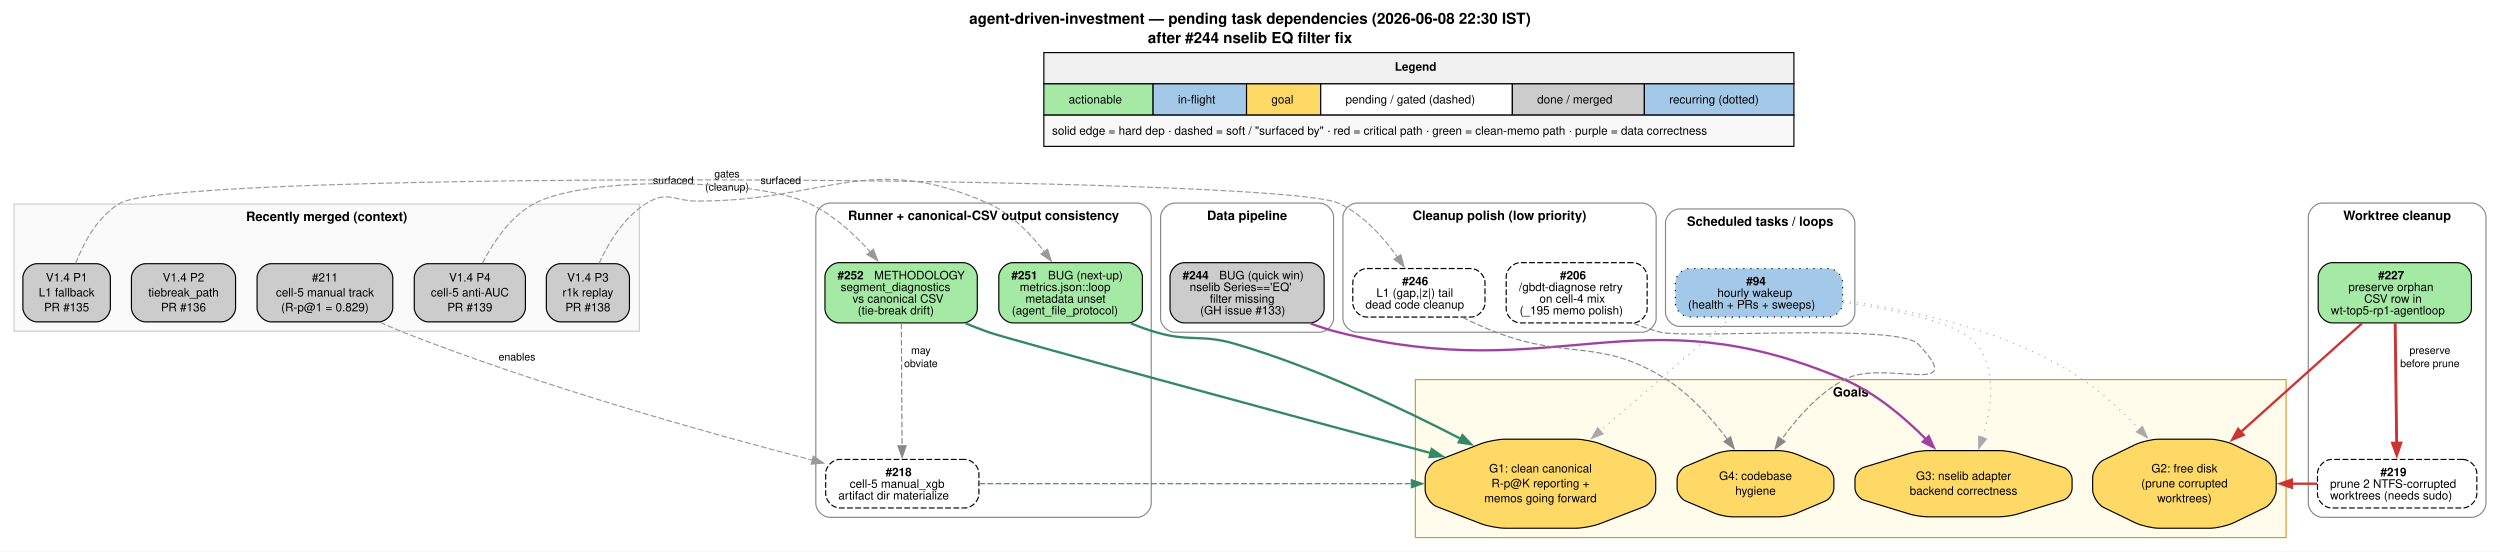
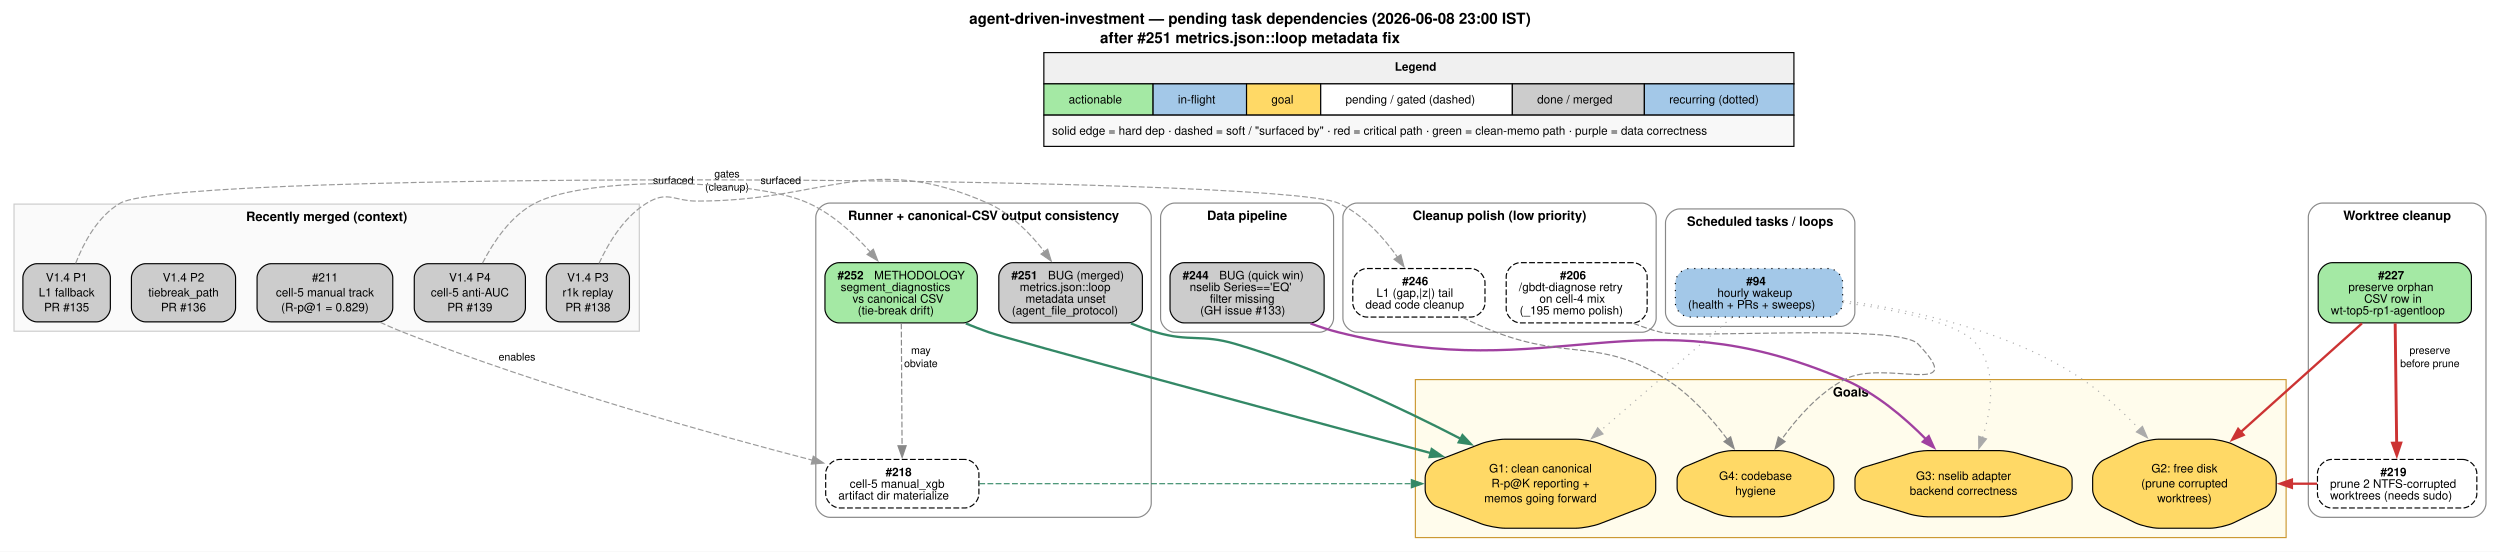
<svg xmlns="http://www.w3.org/2000/svg" width="2139pt" height="472pt" viewBox="0.00 0.00 2139.00 472.00">
  <g id="graph0" class="graph" transform="scale(1 1) rotate(0) translate(4 467.95)">
    <polygon fill="white" stroke="none" points="-4,4 -4,-467.95 2135,-467.95 2135,4 -4,4" />
-     <text xml:space="preserve" text-anchor="middle" x="1065.5" y="-447.6" font-family="Helvetica,sans-Serif" font-weight="bold" font-size="13.00">agent-driven-investment — pending task dependencies (2026-06-08 22:30 IST)</text>
-     <text xml:space="preserve" text-anchor="middle" x="1065.5" y="-431.1" font-family="Helvetica,sans-Serif" font-weight="bold" font-size="13.00">after #244 nselib EQ filter fix</text>
+     <text xml:space="preserve" text-anchor="middle" x="1065.5" y="-447.6" font-family="Helvetica,sans-Serif" font-weight="bold" font-size="13.00">agent-driven-investment — pending task dependencies (2026-06-08 23:00 IST)</text>
+     <text xml:space="preserve" text-anchor="middle" x="1065.5" y="-431.1" font-family="Helvetica,sans-Serif" font-weight="bold" font-size="13.00">after #251 metrics.json::loop metadata fix</text>
    <g id="clust2" class="cluster">
      <polygon fill="#fafafa" stroke="#cccccc" points="8,-184.56 8,-293.33 543,-293.33 543,-184.56 8,-184.56" />
      <text xml:space="preserve" text-anchor="middle" x="275.5" y="-278.88" font-family="Helvetica,sans-Serif" font-weight="bold" font-size="11.00">Recently merged (context)</text>
    </g>
    <g id="clust3" class="cluster">
      <path fill="white" stroke="#888888" d="M706,-25.33C706,-25.33 969,-25.33 969,-25.33 975,-25.33 981,-31.33 981,-37.33 981,-37.33 981,-282.2 981,-282.2 981,-288.2 975,-294.2 969,-294.2 969,-294.2 706,-294.2 706,-294.2 700,-294.2 694,-288.2 694,-282.2 694,-282.2 694,-37.33 694,-37.33 694,-31.33 700,-25.33 706,-25.33" />
      <text xml:space="preserve" text-anchor="middle" x="837.5" y="-279.75" font-family="Helvetica,sans-Serif" font-weight="bold" font-size="11.00">Runner + canonical-CSV output consistency</text>
    </g>
    <g id="clust4" class="cluster">
      <path fill="white" stroke="#888888" d="M1001,-183.68C1001,-183.68 1125,-183.68 1125,-183.68 1131,-183.68 1137,-189.68 1137,-195.68 1137,-195.68 1137,-282.2 1137,-282.2 1137,-288.2 1131,-294.2 1125,-294.2 1125,-294.2 1001,-294.2 1001,-294.2 995,-294.2 989,-288.2 989,-282.2 989,-282.2 989,-195.68 989,-195.68 989,-189.68 995,-183.68 1001,-183.68" />
      <text xml:space="preserve" text-anchor="middle" x="1063" y="-279.75" font-family="Helvetica,sans-Serif" font-weight="bold" font-size="11.00">Data pipeline</text>
    </g>
    <g id="clust5" class="cluster">
      <path fill="white" stroke="#888888" d="M1983,-25.33C1983,-25.33 2111,-25.33 2111,-25.33 2117,-25.33 2123,-31.33 2123,-37.33 2123,-37.33 2123,-282.2 2123,-282.2 2123,-288.2 2117,-294.2 2111,-294.2 2111,-294.2 1983,-294.2 1983,-294.2 1977,-294.2 1971,-288.2 1971,-282.2 1971,-282.2 1971,-37.33 1971,-37.33 1971,-31.33 1977,-25.33 1983,-25.33" />
      <text xml:space="preserve" text-anchor="middle" x="2047" y="-279.75" font-family="Helvetica,sans-Serif" font-weight="bold" font-size="11.00">Worktree cleanup</text>
    </g>
    <g id="clust6" class="cluster">
      <path fill="white" stroke="#888888" d="M1157,-183.68C1157,-183.68 1401,-183.68 1401,-183.68 1407,-183.68 1413,-189.68 1413,-195.68 1413,-195.68 1413,-282.2 1413,-282.2 1413,-288.2 1407,-294.2 1401,-294.2 1401,-294.2 1157,-294.2 1157,-294.2 1151,-294.2 1145,-288.2 1145,-282.2 1145,-282.2 1145,-195.68 1145,-195.68 1145,-189.68 1151,-183.68 1157,-183.68" />
      <text xml:space="preserve" text-anchor="middle" x="1279" y="-279.75" font-family="Helvetica,sans-Serif" font-weight="bold" font-size="11.00">Cleanup polish (low priority)</text>
    </g>
    <g id="clust7" class="cluster">
      <path fill="white" stroke="#888888" d="M1433,-188.68C1433,-188.68 1571,-188.68 1571,-188.68 1577,-188.68 1583,-194.68 1583,-200.68 1583,-200.68 1583,-277.2 1583,-277.2 1583,-283.2 1577,-289.2 1571,-289.2 1571,-289.2 1433,-289.2 1433,-289.2 1427,-289.2 1421,-283.2 1421,-277.2 1421,-277.2 1421,-200.68 1421,-200.68 1421,-194.68 1427,-188.68 1433,-188.68" />
      <text xml:space="preserve" text-anchor="middle" x="1502" y="-274.75" font-family="Helvetica,sans-Serif" font-weight="bold" font-size="11.00">Scheduled tasks / loops</text>
    </g>
    <g id="clust8" class="cluster">
      <polygon fill="#fffcec" stroke="#cc9933" points="1207,-8 1207,-143.18 1952,-143.18 1952,-8 1207,-8" />
      <text xml:space="preserve" text-anchor="middle" x="1579.5" y="-128.73" font-family="Helvetica,sans-Serif" font-weight="bold" font-size="11.00">Goals</text>
    </g>
    <g id="node1" class="node">
      <path fill="lightgrey" stroke="none" d="M1518.88,-422.95C1518.88,-422.95 901.12,-422.95 901.12,-422.95 895.12,-422.95 889.12,-416.95 889.12,-410.95 889.12,-410.95 889.12,-354.7 889.12,-354.7 889.12,-348.7 895.12,-342.7 901.12,-342.7 901.12,-342.7 1518.88,-342.7 1518.88,-342.7 1524.88,-342.7 1530.88,-348.7 1530.88,-354.7 1530.88,-354.7 1530.88,-410.95 1530.88,-410.95 1530.88,-416.95 1524.88,-422.95 1518.88,-422.95" />
      <polygon fill="#f0f0f0" stroke="none" points="889.12,-396.2 889.12,-422.95 1530.88,-422.95 1530.88,-396.2 889.12,-396.2" />
      <polygon fill="none" stroke="black" points="889.12,-396.2 889.12,-422.95 1530.88,-422.95 1530.88,-396.2 889.12,-396.2" />
      <text xml:space="preserve" text-anchor="start" x="1189.38" y="-407.45" font-family="Helvetica,sans-Serif" font-weight="bold" font-size="10.00">Legend</text>
      <polygon fill="#a4e9a4" stroke="none" points="889.12,-369.45 889.12,-396.2 982.58,-396.2 982.58,-369.45 889.12,-369.45" />
      <polygon fill="none" stroke="black" points="889.12,-369.45 889.12,-396.2 982.58,-396.2 982.58,-369.45 889.12,-369.45" />
      <text xml:space="preserve" text-anchor="start" x="910.35" y="-379.45" font-family="Helvetica,sans-Serif" font-size="10.00">actionable</text>
      <polygon fill="#a3c8e8" stroke="none" points="982.58,-369.45 982.58,-396.2 1062.54,-396.2 1062.54,-369.45 982.58,-369.45" />
      <polygon fill="none" stroke="black" points="982.58,-369.45 982.58,-396.2 1062.54,-396.2 1062.54,-369.45 982.58,-369.45" />
      <text xml:space="preserve" text-anchor="start" x="1003.81" y="-379.45" font-family="Helvetica,sans-Serif" font-size="10.00">in-flight</text>
      <polygon fill="#ffd966" stroke="none" points="1062.54,-369.45 1062.54,-396.2 1126,-396.2 1126,-369.45 1062.54,-369.45" />
      <polygon fill="none" stroke="black" points="1062.54,-369.45 1062.54,-396.2 1126,-396.2 1126,-369.45 1062.54,-369.45" />
      <text xml:space="preserve" text-anchor="start" x="1083.77" y="-379.45" font-family="Helvetica,sans-Serif" font-size="10.00">goal</text>
      <polygon fill="#ffffff" stroke="none" points="1126,-369.45 1126,-396.2 1289.96,-396.2 1289.96,-369.45 1126,-369.45" />
      <polygon fill="none" stroke="black" points="1126,-369.45 1126,-396.2 1289.96,-396.2 1289.96,-369.45 1126,-369.45" />
      <text xml:space="preserve" text-anchor="start" x="1147.23" y="-379.45" font-family="Helvetica,sans-Serif" font-size="10.00">pending / gated (dashed)</text>
      <polygon fill="#cccccc" stroke="none" points="1289.96,-369.45 1289.96,-396.2 1402.92,-396.2 1402.92,-369.45 1289.96,-369.45" />
      <polygon fill="none" stroke="black" points="1289.96,-369.45 1289.96,-396.2 1402.92,-396.2 1402.92,-369.45 1289.96,-369.45" />
      <text xml:space="preserve" text-anchor="start" x="1311.19" y="-379.45" font-family="Helvetica,sans-Serif" font-size="10.00">done / merged</text>
      <polygon fill="#a3c8e8" stroke="none" points="1402.92,-369.45 1402.92,-396.2 1530.88,-396.2 1530.88,-369.45 1402.92,-369.45" />
      <polygon fill="none" stroke="black" points="1402.92,-369.45 1402.92,-396.2 1530.88,-396.2 1530.88,-369.45 1402.92,-369.45" />
      <text xml:space="preserve" text-anchor="start" x="1424.15" y="-379.45" font-family="Helvetica,sans-Serif" font-size="10.00">recurring (dotted)</text>
      <polygon fill="#f8f8f8" stroke="none" points="889.12,-342.7 889.12,-369.45 1530.88,-369.45 1530.88,-342.7 889.12,-342.7" />
      <polygon fill="none" stroke="black" points="889.12,-342.7 889.12,-369.45 1530.88,-369.45 1530.88,-342.7 889.12,-342.7" />
      <text xml:space="preserve" text-anchor="start" x="896.12" y="-352.7" font-family="Helvetica,sans-Serif" font-size="10.00">solid edge = hard dep · dashed = soft / "surfaced by" · red = critical path · green = clean-memo path · purple = data correctness</text>
    </g>
    <g id="node2" class="node">
      <path fill="#cccccc" stroke="black" d="M78.42,-242.33C78.42,-242.33 27.58,-242.33 27.58,-242.33 21.58,-242.33 15.58,-236.33 15.58,-230.33 15.58,-230.33 15.58,-204.56 15.58,-204.56 15.58,-198.56 21.58,-192.56 27.58,-192.56 27.58,-192.56 78.42,-192.56 78.42,-192.56 84.42,-192.56 90.42,-198.56 90.42,-204.56 90.42,-204.56 90.42,-230.33 90.42,-230.33 90.42,-236.33 84.42,-242.33 78.42,-242.33" />
      <text xml:space="preserve" text-anchor="middle" x="53" y="-227.07" font-family="Helvetica,sans-Serif" font-size="10.00">V1.4 P1</text>
      <text xml:space="preserve" text-anchor="middle" x="53" y="-214.32" font-family="Helvetica,sans-Serif" font-size="10.00">L1 fallback</text>
      <text xml:space="preserve" text-anchor="middle" x="53" y="-201.57" font-family="Helvetica,sans-Serif" font-size="10.00">PR #135</text>
    </g>
    <g id="node7" class="node">
-       <path fill="#a4e9a4" stroke="black" d="M961.42,-243.2C961.42,-243.2 862.58,-243.2 862.58,-243.2 856.58,-243.2 850.58,-237.2 850.58,-231.2 850.58,-231.2 850.58,-203.68 850.58,-203.68 850.58,-197.68 856.58,-191.68 862.58,-191.68 862.58,-191.68 961.42,-191.68 961.42,-191.68 967.42,-191.68 973.42,-197.68 973.42,-203.68 973.42,-203.68 973.42,-231.2 973.42,-231.2 973.42,-237.2 967.42,-243.2 961.42,-243.2" />
+       <path fill="#cccccc" stroke="black" d="M961.42,-243.2C961.42,-243.2 862.58,-243.2 862.58,-243.2 856.58,-243.2 850.58,-237.2 850.58,-231.2 850.58,-231.2 850.58,-203.68 850.58,-203.68 850.58,-197.68 856.58,-191.68 862.58,-191.68 862.58,-191.68 961.42,-191.68 961.42,-191.68 967.42,-191.68 973.42,-197.68 973.42,-203.68 973.42,-203.68 973.42,-231.2 973.42,-231.2 973.42,-237.2 967.42,-243.2 961.42,-243.2" />
      <text xml:space="preserve" text-anchor="start" x="861.38" y="-228.94" font-family="Helvetica,sans-Serif" font-weight="bold" font-size="10.00">#251</text>
-       <text xml:space="preserve" text-anchor="start" x="889.88" y="-228.94" font-family="Helvetica,sans-Serif" font-size="10.00"> BUG (next-up)</text>
+       <text xml:space="preserve" text-anchor="start" x="889.88" y="-228.94" font-family="Helvetica,sans-Serif" font-size="10.00"> BUG (merged)</text>
      <text xml:space="preserve" text-anchor="start" x="868.5" y="-218.94" font-family="Helvetica,sans-Serif" font-size="10.00">metrics.json::loop</text>
      <text xml:space="preserve" text-anchor="start" x="873.38" y="-208.94" font-family="Helvetica,sans-Serif" font-size="10.00">metadata unset</text>
      <text xml:space="preserve" text-anchor="start" x="861.75" y="-198.94" font-family="Helvetica,sans-Serif" font-size="10.00">(agent_file_protocol)</text>
    </g>
    <g id="node10" class="node">
      <path fill="#cccccc" stroke="black" d="M1116.92,-243.2C1116.92,-243.2 1009.08,-243.2 1009.08,-243.2 1003.08,-243.2 997.08,-237.2 997.08,-231.2 997.08,-231.2 997.08,-203.68 997.08,-203.68 997.08,-197.68 1003.08,-191.68 1009.08,-191.68 1009.08,-191.68 1116.92,-191.68 1116.92,-191.68 1122.92,-191.68 1128.92,-197.68 1128.92,-203.68 1128.92,-203.68 1128.92,-231.2 1128.92,-231.2 1128.92,-237.2 1122.92,-243.2 1116.92,-243.2" />
      <text xml:space="preserve" text-anchor="start" x="1007.88" y="-228.94" font-family="Helvetica,sans-Serif" font-weight="bold" font-size="10.00">#244</text>
      <text xml:space="preserve" text-anchor="start" x="1036.38" y="-228.94" font-family="Helvetica,sans-Serif" font-size="10.00"> BUG (quick win)</text>
      <text xml:space="preserve" text-anchor="start" x="1013.88" y="-218.94" font-family="Helvetica,sans-Serif" font-size="10.00">nselib Series=='EQ'</text>
      <text xml:space="preserve" text-anchor="start" x="1031.12" y="-208.94" font-family="Helvetica,sans-Serif" font-size="10.00">filter missing</text>
      <text xml:space="preserve" text-anchor="start" x="1022.88" y="-198.94" font-family="Helvetica,sans-Serif" font-size="10.00">(GH issue #133)</text>
    </g>
    <g id="node11" class="node">
      <path fill="#a4e9a4" stroke="black" d="M2098.55,-243.2C2098.55,-243.2 1991.45,-243.2 1991.45,-243.2 1985.45,-243.2 1979.45,-237.2 1979.45,-231.2 1979.45,-231.2 1979.45,-203.68 1979.45,-203.68 1979.45,-197.68 1985.45,-191.68 1991.45,-191.68 1991.45,-191.68 2098.55,-191.68 2098.55,-191.68 2104.55,-191.68 2110.55,-197.68 2110.55,-203.68 2110.55,-203.68 2110.55,-231.2 2110.55,-231.2 2110.55,-237.2 2104.55,-243.2 2098.55,-243.2" />
      <text xml:space="preserve" text-anchor="start" x="2030.75" y="-228.94" font-family="Helvetica,sans-Serif" font-weight="bold" font-size="10.00">#227</text>
      <text xml:space="preserve" text-anchor="start" x="2005.25" y="-218.94" font-family="Helvetica,sans-Serif" font-size="10.00">preserve orphan</text>
      <text xml:space="preserve" text-anchor="start" x="2018.75" y="-208.94" font-family="Helvetica,sans-Serif" font-size="10.00">CSV row in</text>
      <text xml:space="preserve" text-anchor="start" x="1990.25" y="-198.94" font-family="Helvetica,sans-Serif" font-size="10.00">wt-top5-rp1-agentloop</text>
    </g>
    <g id="node13" class="node">
      <path fill="#ffffff" stroke="black" stroke-dasharray="5,2" d="M1254.55,-238.2C1254.55,-238.2 1165.45,-238.2 1165.45,-238.2 1159.45,-238.2 1153.45,-232.2 1153.45,-226.2 1153.45,-226.2 1153.45,-208.68 1153.45,-208.68 1153.45,-202.68 1159.45,-196.68 1165.45,-196.68 1165.45,-196.68 1254.55,-196.68 1254.55,-196.68 1260.55,-196.68 1266.55,-202.68 1266.55,-208.68 1266.55,-208.68 1266.55,-226.2 1266.55,-226.2 1266.55,-232.2 1260.55,-238.2 1254.55,-238.2" />
      <text xml:space="preserve" text-anchor="start" x="1195.75" y="-223.94" font-family="Helvetica,sans-Serif" font-weight="bold" font-size="10.00">#246</text>
      <text xml:space="preserve" text-anchor="start" x="1173.62" y="-213.94" font-family="Helvetica,sans-Serif" font-size="10.00">L1 (gap,|z|) tail</text>
      <text xml:space="preserve" text-anchor="start" x="1164.25" y="-203.94" font-family="Helvetica,sans-Serif" font-size="10.00">dead code cleanup</text>
    </g>
    <g id="node15" class="node">
      <path fill="#a3c8e8" stroke="black" stroke-dasharray="1,5" d="M1560.55,-238.2C1560.55,-238.2 1441.45,-238.2 1441.45,-238.2 1435.45,-238.2 1429.45,-232.2 1429.45,-226.2 1429.45,-226.2 1429.45,-208.68 1429.45,-208.68 1429.45,-202.68 1435.45,-196.68 1441.45,-196.68 1441.45,-196.68 1560.55,-196.68 1560.55,-196.68 1566.55,-196.68 1572.55,-202.68 1572.55,-208.68 1572.55,-208.68 1572.55,-226.2 1572.55,-226.2 1572.55,-232.2 1566.55,-238.2 1560.55,-238.2" />
      <text xml:space="preserve" text-anchor="start" x="1490.12" y="-223.94" font-family="Helvetica,sans-Serif" font-weight="bold" font-size="10.00">#94</text>
      <text xml:space="preserve" text-anchor="start" x="1465.38" y="-213.94" font-family="Helvetica,sans-Serif" font-size="10.00">hourly wakeup</text>
      <text xml:space="preserve" text-anchor="start" x="1440.25" y="-203.94" font-family="Helvetica,sans-Serif" font-size="10.00">(health + PRs + sweeps)</text>
    </g>
    <g id="node16" class="node">
      <path fill="#ffd966" stroke="black" d="M1412.62,-48.83C1412.62,-48.83 1412.62,-59.35 1412.62,-59.35 1412.62,-64.61 1407.71,-71.77 1402.81,-73.66 1402.81,-73.66 1364.66,-88.39 1364.66,-88.39 1359.75,-90.29 1349.59,-92.18 1344.33,-92.18 1344.33,-92.18 1283.67,-92.18 1283.67,-92.18 1278.41,-92.18 1268.25,-90.29 1263.34,-88.39 1263.34,-88.39 1225.19,-73.66 1225.19,-73.66 1220.29,-71.77 1215.38,-64.61 1215.38,-59.35 1215.38,-59.35 1215.38,-48.83 1215.38,-48.83 1215.38,-43.57 1220.29,-36.42 1225.19,-34.52 1225.19,-34.52 1263.34,-19.79 1263.34,-19.79 1268.25,-17.9 1278.41,-16 1283.67,-16 1283.67,-16 1344.33,-16 1344.33,-16 1349.59,-16 1359.75,-17.9 1364.66,-19.79 1364.66,-19.79 1402.81,-34.52 1402.81,-34.52 1407.71,-36.42 1412.62,-43.57 1412.62,-48.83" />
      <text xml:space="preserve" text-anchor="middle" x="1314" y="-63.72" font-family="Helvetica,sans-Serif" font-size="10.00">G1: clean canonical</text>
      <text xml:space="preserve" text-anchor="middle" x="1314" y="-50.97" font-family="Helvetica,sans-Serif" font-size="10.00">R-p@K reporting +</text>
      <text xml:space="preserve" text-anchor="middle" x="1314" y="-38.22" font-family="Helvetica,sans-Serif" font-size="10.00">memos going forward</text>
    </g>
    <g id="edge10" class="edge">
      <path fill="none" stroke="#999999" stroke-dasharray="5,2" d="M60.72,-242.62C67.65,-260.46 79.75,-283.11 99,-294.2 149.16,-323.11 1088.3,-318.16 1141,-294.2 1162.33,-284.51 1179.88,-264.69 1191.94,-247.61" />
      <polygon fill="#999999" stroke="#999999" points="1194.55,-250 1197.22,-239.75 1188.74,-246.1 1194.55,-250" />
      <text xml:space="preserve" text-anchor="middle" x="618" y="-316.15" font-family="Helvetica,sans-Serif" font-size="9.00">gates</text>
      <text xml:space="preserve" text-anchor="middle" x="618" y="-304.9" font-family="Helvetica,sans-Serif" font-size="9.00">(cleanup)</text>
    </g>
    <g id="node3" class="node">
      <path fill="#cccccc" stroke="black" d="M185.55,-242.33C185.55,-242.33 120.45,-242.33 120.45,-242.33 114.45,-242.33 108.45,-236.33 108.45,-230.33 108.45,-230.33 108.45,-204.56 108.45,-204.56 108.45,-198.56 114.45,-192.56 120.45,-192.56 120.45,-192.56 185.55,-192.56 185.55,-192.56 191.55,-192.56 197.55,-198.56 197.55,-204.56 197.55,-204.56 197.55,-230.33 197.55,-230.33 197.55,-236.33 191.55,-242.33 185.55,-242.33" />
      <text xml:space="preserve" text-anchor="middle" x="153" y="-227.07" font-family="Helvetica,sans-Serif" font-size="10.00">V1.4 P2</text>
      <text xml:space="preserve" text-anchor="middle" x="153" y="-214.32" font-family="Helvetica,sans-Serif" font-size="10.00">tiebreak_path</text>
      <text xml:space="preserve" text-anchor="middle" x="153" y="-201.57" font-family="Helvetica,sans-Serif" font-size="10.00">PR #136</text>
    </g>
    <g id="node4" class="node">
      <path fill="#cccccc" stroke="black" d="M522.55,-242.33C522.55,-242.33 475.45,-242.33 475.45,-242.33 469.45,-242.33 463.45,-236.33 463.45,-230.33 463.45,-230.33 463.45,-204.56 463.45,-204.56 463.45,-198.56 469.45,-192.56 475.45,-192.56 475.45,-192.56 522.55,-192.56 522.55,-192.56 528.55,-192.56 534.55,-198.56 534.55,-204.56 534.55,-204.56 534.55,-230.33 534.55,-230.33 534.55,-236.33 528.55,-242.33 522.55,-242.33" />
      <text xml:space="preserve" text-anchor="middle" x="499" y="-227.07" font-family="Helvetica,sans-Serif" font-size="10.00">V1.4 P3</text>
      <text xml:space="preserve" text-anchor="middle" x="499" y="-214.32" font-family="Helvetica,sans-Serif" font-size="10.00">r1k replay</text>
      <text xml:space="preserve" text-anchor="middle" x="499" y="-201.57" font-family="Helvetica,sans-Serif" font-size="10.00">PR #138</text>
    </g>
    <g id="edge8" class="edge">
      <path fill="none" stroke="#999999" stroke-dasharray="5,2" d="M508.53,-242.61C517.01,-261.05 531.36,-284.74 552.5,-295.91 567.82,-304.01 574.17,-295.97 591.5,-295.91 702.39,-295.53 739.55,-338.98 841,-294.2 860.71,-285.5 877.41,-268.37 889.65,-252.49" />
      <polygon fill="#999999" stroke="#999999" points="892.36,-254.72 895.44,-244.58 886.71,-250.59 892.36,-254.72" />
      <text xml:space="preserve" text-anchor="middle" x="572" y="-310.53" font-family="Helvetica,sans-Serif" font-size="9.00">surfaced</text>
    </g>
    <g id="node5" class="node">
      <path fill="#cccccc" stroke="black" d="M433.55,-242.33C433.55,-242.33 362.45,-242.33 362.45,-242.33 356.45,-242.33 350.45,-236.33 350.45,-230.33 350.45,-230.33 350.45,-204.56 350.45,-204.56 350.45,-198.56 356.45,-192.56 362.45,-192.56 362.45,-192.56 433.55,-192.56 433.55,-192.56 439.55,-192.56 445.55,-198.56 445.55,-204.56 445.55,-204.56 445.55,-230.33 445.55,-230.33 445.55,-236.33 439.55,-242.33 433.55,-242.33" />
      <text xml:space="preserve" text-anchor="middle" x="398" y="-227.07" font-family="Helvetica,sans-Serif" font-size="10.00">V1.4 P4</text>
      <text xml:space="preserve" text-anchor="middle" x="398" y="-214.32" font-family="Helvetica,sans-Serif" font-size="10.00">cell-5 anti-AUC</text>
      <text xml:space="preserve" text-anchor="middle" x="398" y="-201.57" font-family="Helvetica,sans-Serif" font-size="10.00">PR #139</text>
    </g>
    <g id="node8" class="node">
      <path fill="#a4e9a4" stroke="black" d="M820.17,-243.2C820.17,-243.2 713.83,-243.2 713.83,-243.2 707.83,-243.2 701.83,-237.2 701.83,-231.2 701.83,-231.2 701.83,-203.68 701.83,-203.68 701.83,-197.68 707.83,-191.68 713.83,-191.68 713.83,-191.68 820.17,-191.68 820.17,-191.68 826.17,-191.68 832.17,-197.68 832.17,-203.68 832.17,-203.68 832.17,-231.2 832.17,-231.2 832.17,-237.2 826.17,-243.2 820.17,-243.2" />
      <text xml:space="preserve" text-anchor="start" x="712.62" y="-228.94" font-family="Helvetica,sans-Serif" font-weight="bold" font-size="10.00">#252</text>
      <text xml:space="preserve" text-anchor="start" x="741.12" y="-228.94" font-family="Helvetica,sans-Serif" font-size="10.00"> METHODOLOGY</text>
      <text xml:space="preserve" text-anchor="start" x="715.25" y="-218.94" font-family="Helvetica,sans-Serif" font-size="10.00">segment_diagnostics</text>
      <text xml:space="preserve" text-anchor="start" x="725.38" y="-208.94" font-family="Helvetica,sans-Serif" font-size="10.00">vs canonical CSV</text>
      <text xml:space="preserve" text-anchor="start" x="729.88" y="-198.94" font-family="Helvetica,sans-Serif" font-size="10.00">(tie-break drift)</text>
    </g>
    <g id="edge9" class="edge">
      <path fill="none" stroke="#999999" stroke-dasharray="5,2" d="M408.84,-242.81C418,-260.73 433.02,-283.42 454,-294.2 499.36,-317.52 636.08,-314.69 683.5,-295.91 706.02,-286.99 726.01,-268.8 740.78,-252.18" />
      <polygon fill="#999999" stroke="#999999" points="743.21,-254.72 747.03,-244.84 737.88,-250.18 743.21,-254.72" />
      <text xml:space="preserve" text-anchor="middle" x="664" y="-310.53" font-family="Helvetica,sans-Serif" font-size="9.00">surfaced</text>
    </g>
    <g id="node6" class="node">
      <path fill="#cccccc" stroke="black" d="M320.05,-242.33C320.05,-242.33 227.95,-242.33 227.95,-242.33 221.95,-242.33 215.95,-236.33 215.95,-230.33 215.95,-230.33 215.95,-204.56 215.95,-204.56 215.95,-198.56 221.95,-192.56 227.95,-192.56 227.95,-192.56 320.05,-192.56 320.05,-192.56 326.05,-192.56 332.05,-198.56 332.05,-204.56 332.05,-204.56 332.05,-230.33 332.05,-230.33 332.05,-236.33 326.05,-242.33 320.05,-242.33" />
      <text xml:space="preserve" text-anchor="middle" x="274" y="-227.07" font-family="Helvetica,sans-Serif" font-size="10.00">#211</text>
      <text xml:space="preserve" text-anchor="middle" x="274" y="-214.32" font-family="Helvetica,sans-Serif" font-size="10.00">cell-5 manual track</text>
      <text xml:space="preserve" text-anchor="middle" x="274" y="-201.57" font-family="Helvetica,sans-Serif" font-size="10.00">(R-p@1 = 0.829)</text>
    </g>
    <g id="node9" class="node">
      <path fill="#ffffff" stroke="black" stroke-dasharray="5,2" d="M821.55,-74.85C821.55,-74.85 714.45,-74.85 714.45,-74.85 708.45,-74.85 702.45,-68.85 702.45,-62.85 702.45,-62.85 702.45,-45.33 702.45,-45.33 702.45,-39.33 708.45,-33.33 714.45,-33.33 714.45,-33.33 821.55,-33.33 821.55,-33.33 827.55,-33.33 833.55,-39.33 833.55,-45.33 833.55,-45.33 833.55,-62.85 833.55,-62.85 833.55,-68.85 827.55,-74.85 821.55,-74.85" />
      <text xml:space="preserve" text-anchor="start" x="753.75" y="-60.59" font-family="Helvetica,sans-Serif" font-weight="bold" font-size="10.00">#218</text>
      <text xml:space="preserve" text-anchor="start" x="723" y="-50.59" font-family="Helvetica,sans-Serif" font-size="10.00">cell-5 manual_xgb</text>
      <text xml:space="preserve" text-anchor="start" x="713.25" y="-40.59" font-family="Helvetica,sans-Serif" font-size="10.00">artifact dir materialize</text>
    </g>
    <g id="edge11" class="edge">
      <path fill="none" stroke="#999999" stroke-dasharray="5,2" d="M321.16,-192.21C327.75,-189.17 334.49,-186.24 341,-183.68 460.63,-136.78 604.63,-96.64 691.11,-74.21" />
      <polygon fill="#999999" stroke="#999999" points="691.87,-77.63 700.68,-71.75 690.12,-70.85 691.87,-77.63" />
      <text xml:space="preserve" text-anchor="middle" x="438.33" y="-159.51" font-family="Helvetica,sans-Serif" font-size="9.00">enables</text>
    </g>
    <g id="edge14" class="edge">
      <path fill="none" stroke="#338866" stroke-width="2" d="M963.58,-191.21C970.66,-188.36 977.93,-185.75 985,-183.68 1014.32,-175.13 1023.7,-182.31 1053,-173.68 1121.14,-153.63 1194.41,-119.08 1245.93,-92.43" />
      <polygon fill="#338866" stroke="#338866" stroke-width="2" points="1247.3,-95.66 1254.55,-87.93 1244.06,-89.46 1247.3,-95.66" />
    </g>
    <g id="edge13" class="edge">
      <path fill="none" stroke="#888888" stroke-dasharray="5,2" d="M767.16,-191.23C767.33,-162.91 767.62,-116.9 767.81,-86.32" />
      <polygon fill="#888888" stroke="#888888" points="771.3,-86.57 767.87,-76.55 764.3,-86.53 771.3,-86.57" />
      <text xml:space="preserve" text-anchor="middle" x="783.88" y="-165.13" font-family="Helvetica,sans-Serif" font-size="9.00">may</text>
      <text xml:space="preserve" text-anchor="middle" x="783.88" y="-153.88" font-family="Helvetica,sans-Serif" font-size="9.00">obviate</text>
    </g>
    <g id="edge15" class="edge">
      <path fill="none" stroke="#338866" stroke-width="2" d="M822.34,-191.2C828.91,-188.52 835.57,-185.95 842,-183.68 860.09,-177.31 1087.74,-115.88 1220.15,-80.29" />
      <polygon fill="#338866" stroke="#338866" stroke-width="2" points="1220.98,-83.69 1229.73,-77.71 1219.16,-76.93 1220.98,-83.69" />
    </g>
    <g id="edge16" class="edge">
      <path fill="none" stroke="#338866" stroke-dasharray="5,2" d="M833.85,-54.09C957.2,-54.09 1080.55,-54.09 1203.89,-54.09" />
      <polygon fill="#338866" stroke="#338866" points="1203.55,-57.59 1213.55,-54.09 1203.55,-50.59 1203.55,-57.59" />
    </g>
    <g id="node18" class="node">
      <path fill="#ffd966" stroke="black" d="M1768.88,-50.18C1768.88,-50.18 1768.88,-58 1768.88,-58 1768.88,-61.92 1765.14,-66.97 1761.39,-68.11 1761.39,-68.11 1721.95,-80.14 1721.95,-80.14 1718.21,-81.28 1710.56,-82.43 1706.65,-82.43 1706.65,-82.43 1645.35,-82.43 1645.35,-82.43 1641.44,-82.43 1633.79,-81.28 1630.05,-80.14 1630.05,-80.14 1590.61,-68.11 1590.61,-68.11 1586.86,-66.97 1583.12,-61.92 1583.12,-58 1583.12,-58 1583.12,-50.18 1583.12,-50.18 1583.12,-46.27 1586.86,-41.21 1590.61,-40.07 1590.61,-40.07 1630.05,-28.04 1630.05,-28.04 1633.79,-26.9 1641.44,-25.76 1645.35,-25.76 1645.35,-25.76 1706.65,-25.76 1706.65,-25.76 1710.56,-25.76 1718.21,-26.9 1721.95,-28.04 1721.95,-28.04 1761.39,-40.07 1761.39,-40.07 1765.14,-41.21 1768.88,-46.27 1768.88,-50.18" />
      <text xml:space="preserve" text-anchor="middle" x="1676" y="-57.34" font-family="Helvetica,sans-Serif" font-size="10.00">G3: nselib adapter</text>
      <text xml:space="preserve" text-anchor="middle" x="1676" y="-44.59" font-family="Helvetica,sans-Serif" font-size="10.00">backend correctness</text>
    </g>
    <g id="edge19" class="edge">
      <path fill="none" stroke="#a040a0" stroke-width="2" d="M1117.25,-191.2C1125.09,-188.28 1133.16,-185.65 1141,-183.68 1328.49,-136.72 1396.19,-218.95 1574,-143.18 1600.7,-131.81 1625.47,-110.77 1643.92,-92.11" />
      <polygon fill="#a040a0" stroke="#a040a0" stroke-width="2" points="1646.24,-94.75 1650.61,-85.1 1641.18,-89.92 1646.24,-94.75" />
    </g>
    <g id="node12" class="node">
      <path fill="#ffffff" stroke="black" stroke-dasharray="5,2" d="M2103.18,-74.85C2103.18,-74.85 1990.83,-74.85 1990.83,-74.85 1984.83,-74.85 1978.83,-68.85 1978.83,-62.85 1978.83,-62.85 1978.83,-45.33 1978.83,-45.33 1978.83,-39.33 1984.83,-33.33 1990.83,-33.33 1990.83,-33.33 2103.18,-33.33 2103.18,-33.33 2109.18,-33.33 2115.18,-39.33 2115.18,-45.33 2115.18,-45.33 2115.18,-62.85 2115.18,-62.85 2115.18,-68.85 2109.18,-74.85 2103.18,-74.85" />
      <text xml:space="preserve" text-anchor="start" x="2032.75" y="-60.59" font-family="Helvetica,sans-Serif" font-weight="bold" font-size="10.00">#219</text>
      <text xml:space="preserve" text-anchor="start" x="1989.62" y="-50.59" font-family="Helvetica,sans-Serif" font-size="10.00">prune 2 NTFS-corrupted</text>
      <text xml:space="preserve" text-anchor="start" x="1989.62" y="-40.59" font-family="Helvetica,sans-Serif" font-size="10.00">worktrees (needs sudo)</text>
    </g>
    <g id="edge12" class="edge">
      <path fill="none" stroke="#cc3333" stroke-width="2.5" d="M2045.31,-191.23C2045.65,-163.66 2046.2,-119.33 2046.58,-88.79" />
      <polygon fill="#cc3333" stroke="#cc3333" stroke-width="2.5" points="2050.08,-88.87 2046.71,-78.82 2043.08,-88.78 2050.08,-88.87" />
      <text xml:space="preserve" text-anchor="middle" x="2075.01" y="-165.13" font-family="Helvetica,sans-Serif" font-size="9.00">preserve</text>
      <text xml:space="preserve" text-anchor="middle" x="2075.01" y="-153.88" font-family="Helvetica,sans-Serif" font-size="9.00">before prune</text>
    </g>
    <g id="node17" class="node">
      <path fill="#ffd966" stroke="black" d="M1943.53,-48.83C1943.53,-48.83 1943.53,-59.35 1943.53,-59.35 1943.53,-64.61 1938.79,-72.17 1934.06,-74.46 1934.06,-74.46 1906.99,-87.59 1906.99,-87.59 1902.26,-89.89 1892.27,-92.18 1887.01,-92.18 1887.01,-92.18 1842.99,-92.18 1842.99,-92.18 1837.73,-92.18 1827.74,-89.89 1823.01,-87.59 1823.01,-87.59 1795.94,-74.46 1795.94,-74.46 1791.21,-72.17 1786.47,-64.61 1786.47,-59.35 1786.47,-59.35 1786.47,-48.83 1786.47,-48.83 1786.47,-43.57 1791.21,-36.02 1795.94,-33.72 1795.94,-33.72 1823.01,-20.59 1823.01,-20.59 1827.74,-18.3 1837.73,-16 1842.99,-16 1842.99,-16 1887.01,-16 1887.01,-16 1892.27,-16 1902.26,-18.3 1906.99,-20.59 1906.99,-20.59 1934.06,-33.72 1934.06,-33.72 1938.79,-36.02 1943.53,-43.57 1943.53,-48.83" />
      <text xml:space="preserve" text-anchor="middle" x="1865" y="-63.72" font-family="Helvetica,sans-Serif" font-size="10.00">G2: free disk</text>
      <text xml:space="preserve" text-anchor="middle" x="1865" y="-50.97" font-family="Helvetica,sans-Serif" font-size="10.00">(prune corrupted</text>
      <text xml:space="preserve" text-anchor="middle" x="1865" y="-38.22" font-family="Helvetica,sans-Serif" font-size="10.00">worktrees)</text>
    </g>
    <g id="edge17" class="edge">
      <path fill="none" stroke="#cc3333" stroke-width="2" d="M2016.88,-191.23C1989.16,-166.39 1946.26,-127.94 1913.12,-98.23" />
      <polygon fill="#cc3333" stroke="#cc3333" stroke-width="2" points="1915.65,-95.8 1905.87,-91.73 1910.98,-101.01 1915.65,-95.8" />
    </g>
    <g id="edge18" class="edge">
      <path fill="none" stroke="#cc3333" stroke-width="2" d="M1978.54,-54.09C1971.33,-54.09 1964.12,-54.09 1956.9,-54.09" />
      <polygon fill="#cc3333" stroke="#cc3333" stroke-width="2" points="1956.94,-50.59 1946.94,-54.09 1956.94,-57.59 1956.94,-50.59" />
    </g>
    <g id="node19" class="node">
      <path fill="#ffd966" stroke="black" d="M1565.05,-50.18C1565.05,-50.18 1565.05,-58 1565.05,-58 1565.05,-61.92 1561.44,-67.35 1557.84,-68.87 1557.84,-68.87 1532.98,-79.38 1532.98,-79.38 1529.37,-80.9 1521.86,-82.43 1517.95,-82.43 1517.95,-82.43 1478.05,-82.43 1478.05,-82.43 1474.14,-82.43 1466.63,-80.9 1463.02,-79.38 1463.02,-79.38 1438.16,-68.87 1438.16,-68.87 1434.56,-67.35 1430.95,-61.92 1430.95,-58 1430.95,-58 1430.95,-50.18 1430.95,-50.18 1430.95,-46.27 1434.56,-40.83 1438.16,-39.31 1438.16,-39.31 1463.02,-28.8 1463.02,-28.8 1466.63,-27.28 1474.14,-25.76 1478.05,-25.76 1478.05,-25.76 1517.95,-25.76 1517.95,-25.76 1521.86,-25.76 1529.37,-27.28 1532.98,-28.8 1532.98,-28.8 1557.84,-39.31 1557.84,-39.31 1561.44,-40.83 1565.05,-46.27 1565.05,-50.18" />
      <text xml:space="preserve" text-anchor="middle" x="1498" y="-57.34" font-family="Helvetica,sans-Serif" font-size="10.00">G4: codebase</text>
      <text xml:space="preserve" text-anchor="middle" x="1498" y="-44.59" font-family="Helvetica,sans-Serif" font-size="10.00">hygiene</text>
    </g>
    <g id="edge20" class="edge">
      <path fill="none" stroke="#888888" stroke-dasharray="5,2" d="M1247.49,-196.3C1256.66,-191.8 1266.56,-187.3 1276,-183.68 1338.89,-159.61 1365.12,-179.23 1422,-143.18 1442.63,-130.11 1460.73,-109.73 1474.08,-91.87" />
      <polygon fill="#888888" stroke="#888888" points="1476.72,-94.19 1479.74,-84.04 1471.05,-90.1 1476.72,-94.19" />
    </g>
    <g id="node14" class="node">
      <path fill="#ffffff" stroke="black" stroke-dasharray="5,2" d="M1393.3,-243.2C1393.3,-243.2 1296.7,-243.2 1296.7,-243.2 1290.7,-243.2 1284.7,-237.2 1284.7,-231.2 1284.7,-231.2 1284.7,-203.68 1284.7,-203.68 1284.7,-197.68 1290.7,-191.68 1296.7,-191.68 1296.7,-191.68 1393.3,-191.68 1393.3,-191.68 1399.3,-191.68 1405.3,-197.68 1405.3,-203.68 1405.3,-203.68 1405.3,-231.2 1405.3,-231.2 1405.3,-237.2 1399.3,-243.2 1393.3,-243.2" />
      <text xml:space="preserve" text-anchor="start" x="1330.75" y="-228.94" font-family="Helvetica,sans-Serif" font-weight="bold" font-size="10.00">#206</text>
      <text xml:space="preserve" text-anchor="start" x="1295.5" y="-218.94" font-family="Helvetica,sans-Serif" font-size="10.00">/gbdt-diagnose retry</text>
      <text xml:space="preserve" text-anchor="start" x="1313.12" y="-208.94" font-family="Helvetica,sans-Serif" font-size="10.00">on cell-4 mix</text>
      <text xml:space="preserve" text-anchor="start" x="1296.25" y="-198.94" font-family="Helvetica,sans-Serif" font-size="10.00">(_195 memo polish)</text>
    </g>
    <g id="edge21" class="edge">
      <path fill="none" stroke="#888888" stroke-dasharray="5,2" d="M1393.69,-191.31C1401.33,-188.25 1409.26,-185.55 1417,-183.68 1440.79,-177.96 1620.09,-191.38 1637,-173.68 1682.39,-126.19 1608.19,-161.53 1574,-143.18 1552.02,-131.39 1533.57,-110.48 1520.35,-91.99" />
      <polygon fill="#888888" stroke="#888888" points="1523.31,-90.13 1514.77,-83.85 1517.54,-94.08 1523.31,-90.13" />
    </g>
    <g id="edge22" class="edge">
      <path fill="none" stroke="#aaaaaa" stroke-dasharray="1,5" d="M1477.69,-196.34C1449.69,-172.17 1401.88,-130.91 1365.13,-99.21" />
      <polygon fill="#aaaaaa" stroke="#aaaaaa" points="1367.53,-96.66 1357.67,-92.77 1362.96,-101.96 1367.53,-96.66" />
    </g>
    <g id="edge23" class="edge">
      <path fill="none" stroke="#aaaaaa" stroke-dasharray="1,5" d="M1572.98,-210.64C1632.33,-202.91 1716.46,-184.94 1778,-143.18 1795.56,-131.27 1812.51,-115.45 1826.72,-100.5" />
      <polygon fill="#aaaaaa" stroke="#aaaaaa" points="1829.05,-103.13 1833.28,-93.42 1823.91,-98.37 1829.05,-103.13" />
    </g>
    <g id="edge24" class="edge">
      <path fill="none" stroke="#aaaaaa" stroke-dasharray="1,5" d="M1572.56,-209.17C1618.67,-202.84 1672.6,-191.76 1687,-173.68 1704.73,-151.42 1700.21,-118.82 1692.25,-93.43" />
      <polygon fill="#aaaaaa" stroke="#aaaaaa" points="1695.61,-92.43 1689.04,-84.12 1688.99,-94.71 1695.61,-92.43" />
    </g>
  </g>
</svg>
